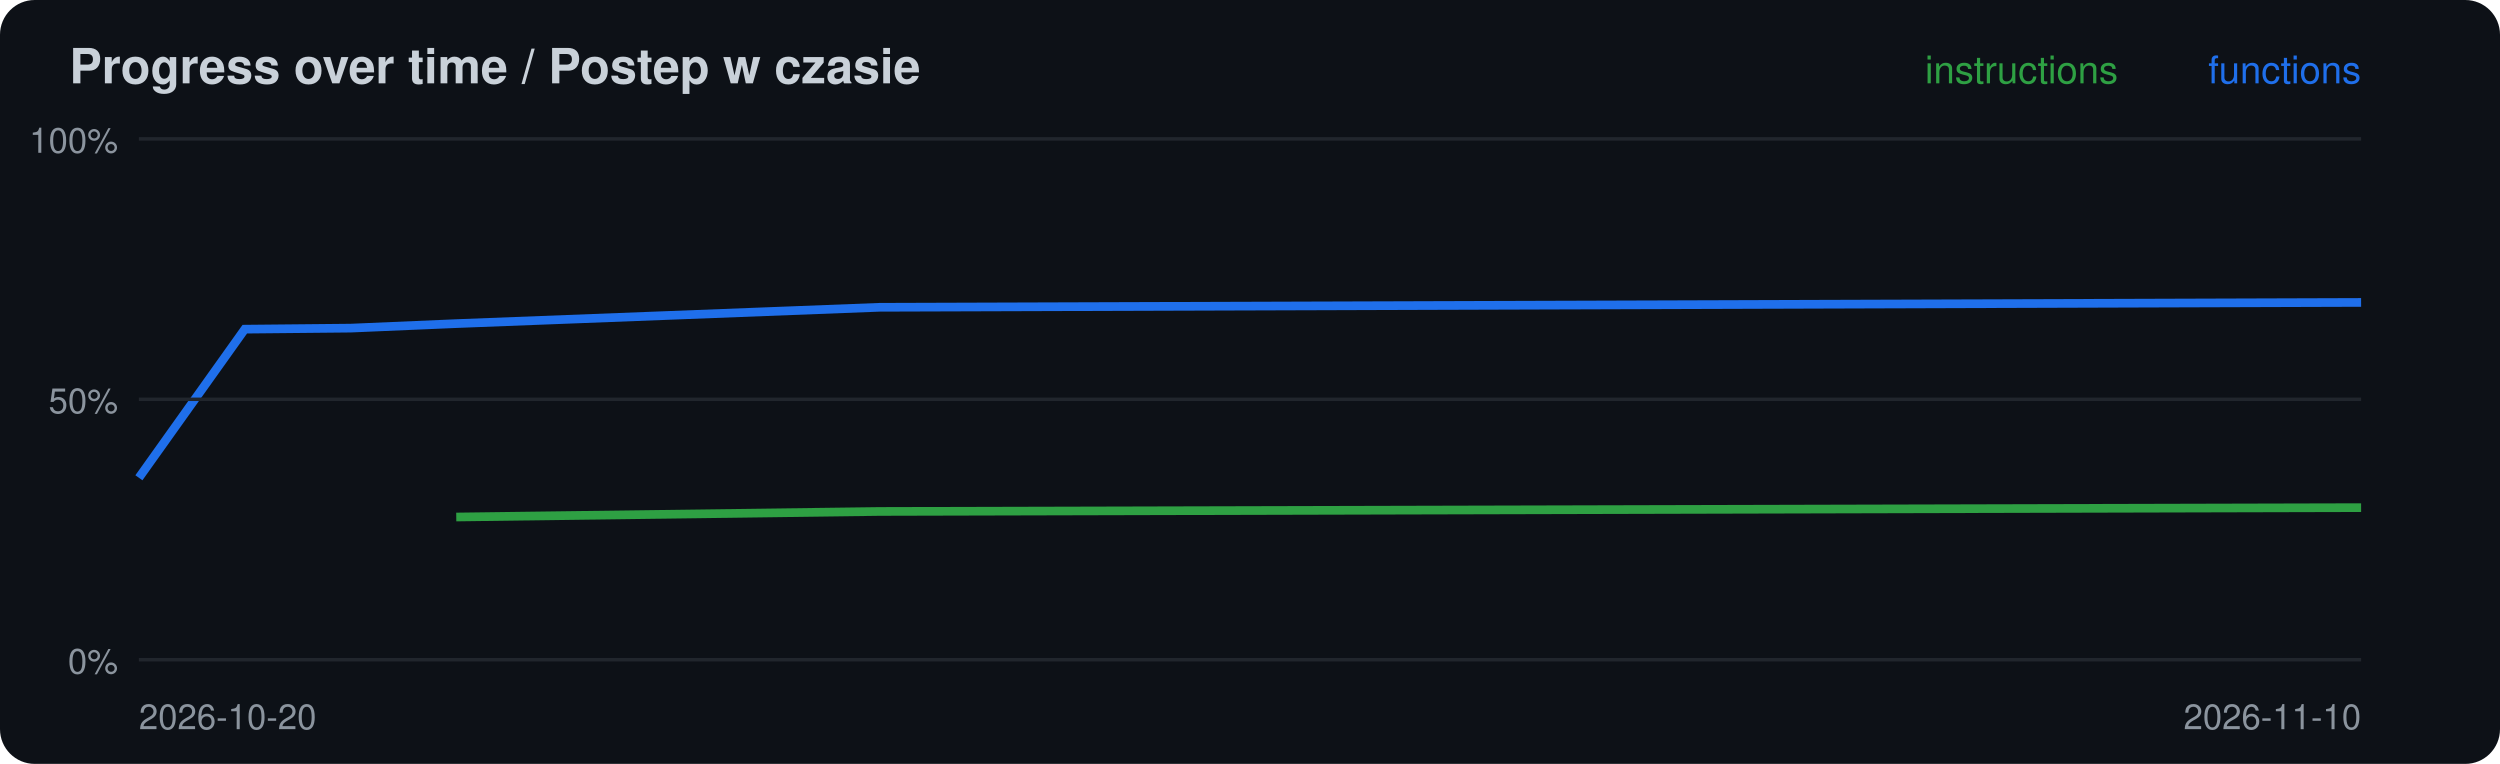
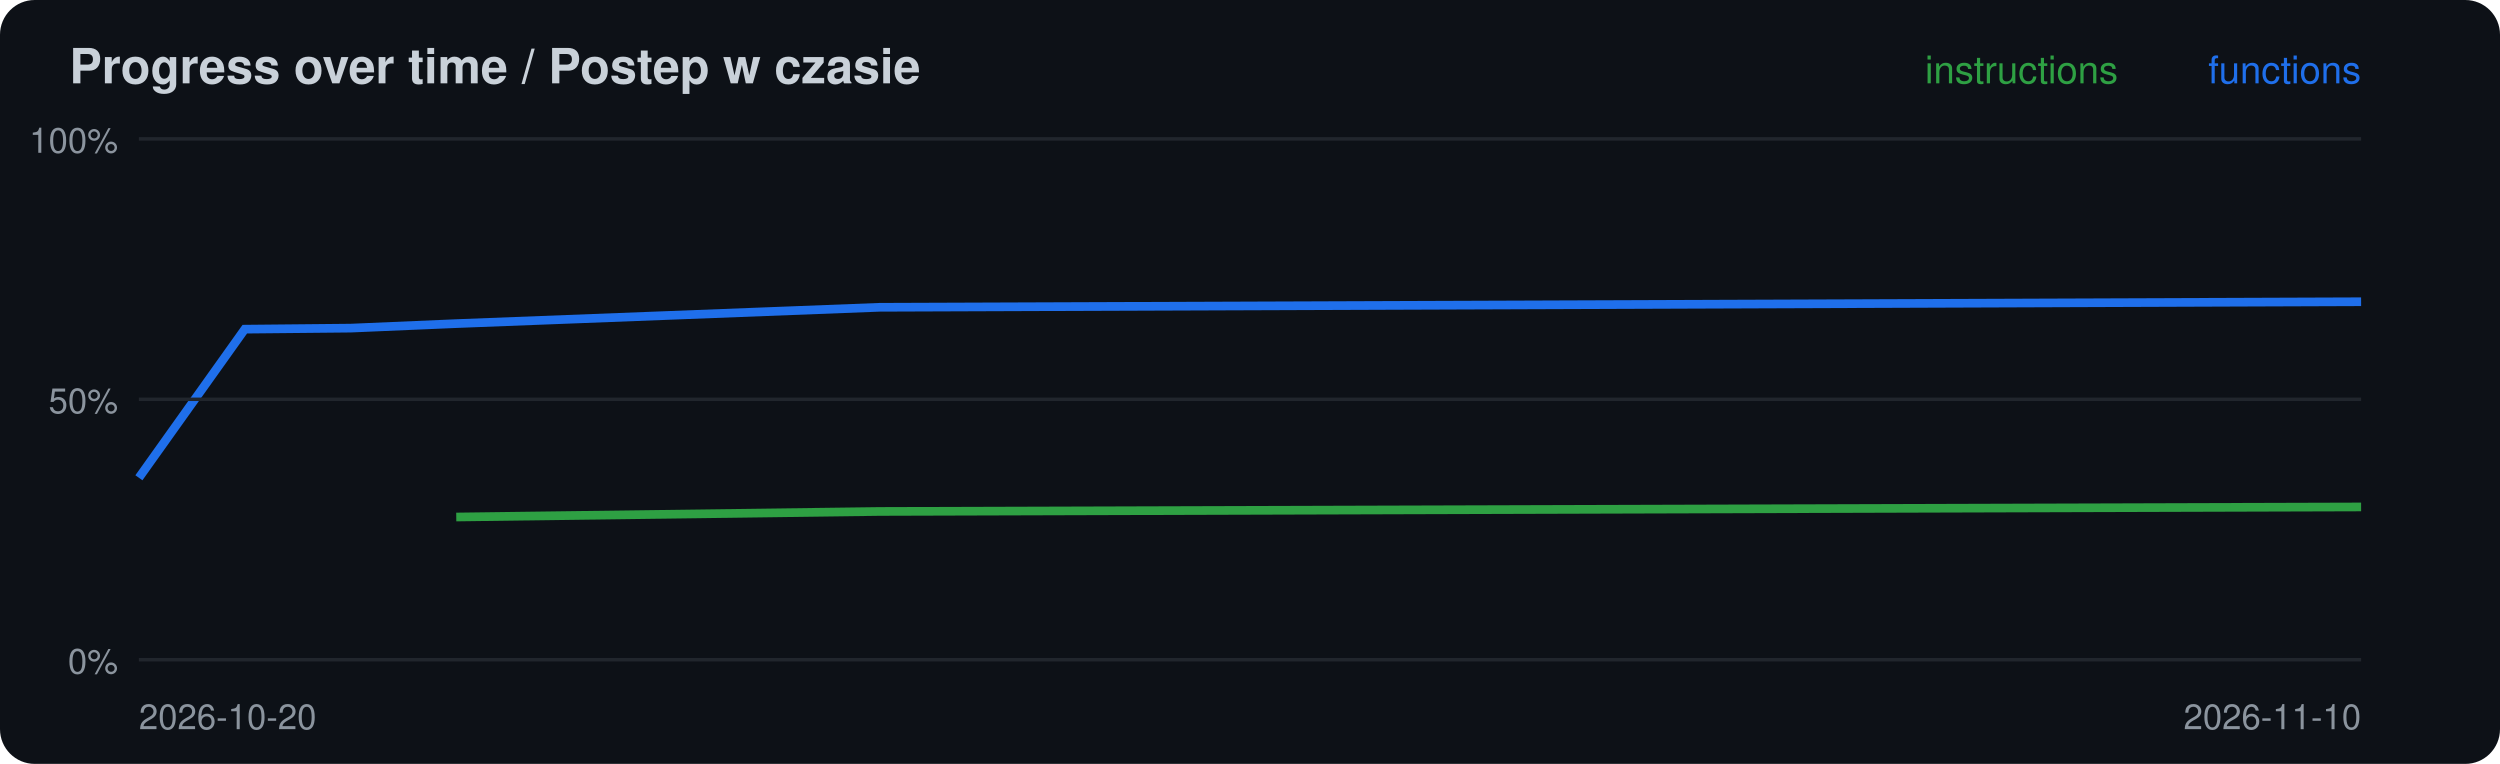
<svg xmlns="http://www.w3.org/2000/svg" width="720" height="220" viewBox="0 0 720 220">
  <rect width="720" height="220" rx="10" fill="#0d1117" />
  <text x="20" y="24" font-family="-apple-system,Segoe UI,Helvetica,Arial,sans-serif" font-size="14" font-weight="600" fill="#c9d1d9">Progress over time / Postep w czasie</text>
-   <polyline points="131.4,148.9 253.3,147.3 680.0,146.2" fill="none" stroke="#2ea043" stroke-width="2.5" />
-   <polyline points="40.0,137.6 70.5,94.8 101.0,94.5 131.4,93.2 253.3,88.5 680.0,87.1" fill="none" stroke="#1f6feb" stroke-width="2.5" />
+   <polyline points="131.4,148.9 253.3,147.3 680.0,146.0" fill="none" stroke="#2ea043" stroke-width="2.5" />
+   <polyline points="40.0,137.6 70.5,94.8 101.0,94.5 131.4,93.2 253.3,88.5 680.0,86.9" fill="none" stroke="#1f6feb" stroke-width="2.5" />
  <line x1="40" x2="680" y1="190.0" y2="190.0" stroke="#21262d" />
  <text x="34" y="194.0" font-family="-apple-system,Segoe UI,Helvetica,Arial,sans-serif" font-size="10" fill="#8b949e" text-anchor="end">0%</text>
  <line x1="40" x2="680" y1="115.0" y2="115.0" stroke="#21262d" />
  <text x="34" y="119.0" font-family="-apple-system,Segoe UI,Helvetica,Arial,sans-serif" font-size="10" fill="#8b949e" text-anchor="end">50%</text>
  <line x1="40" x2="680" y1="40.0" y2="40.0" stroke="#21262d" />
  <text x="34" y="44.0" font-family="-apple-system,Segoe UI,Helvetica,Arial,sans-serif" font-size="10" fill="#8b949e" text-anchor="end">100%</text>
  <text x="40" y="210" font-family="-apple-system,Segoe UI,Helvetica,Arial,sans-serif" font-size="10" fill="#8b949e">2026-10-20</text>
  <text x="680" y="24" font-family="-apple-system,Segoe UI,Helvetica,Arial,sans-serif" font-size="11" fill="#1f6feb" text-anchor="end">functions</text>
  <text x="610" y="24" font-family="-apple-system,Segoe UI,Helvetica,Arial,sans-serif" font-size="11" fill="#2ea043" text-anchor="end">instructions</text>
  <text x="680" y="210" font-family="-apple-system,Segoe UI,Helvetica,Arial,sans-serif" font-size="10" fill="#8b949e" text-anchor="end">2026-11-10</text>
</svg>
